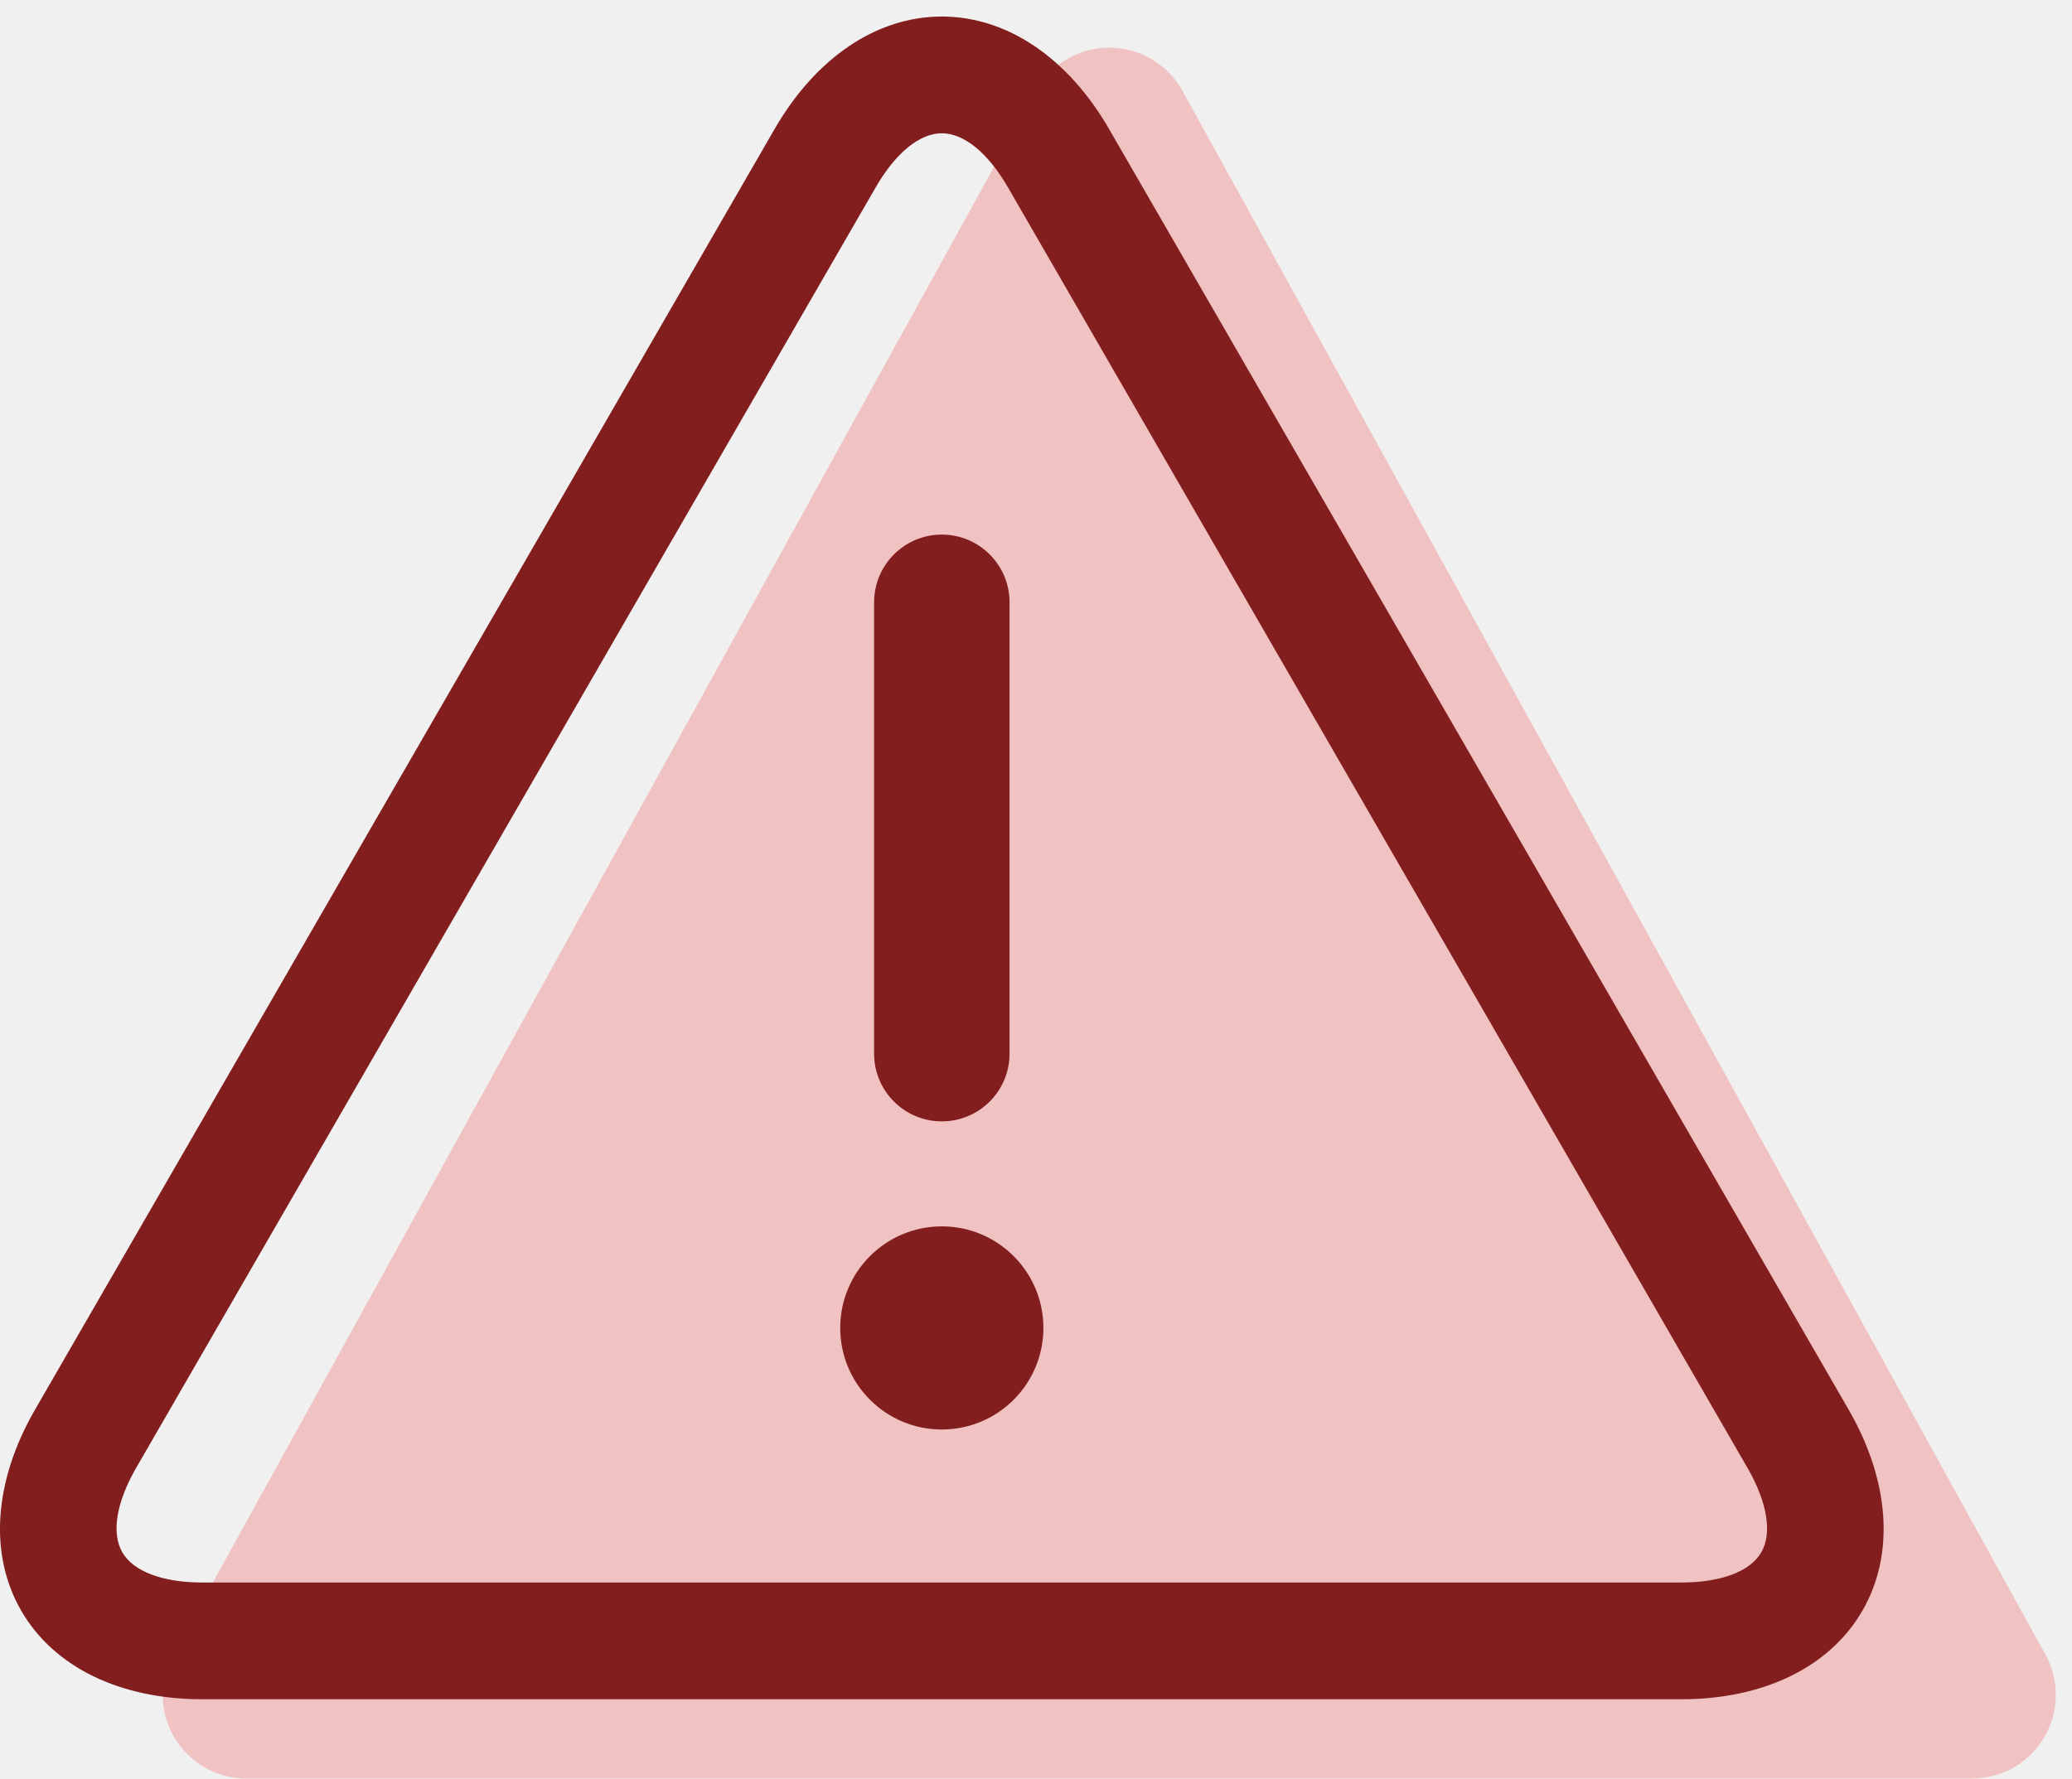
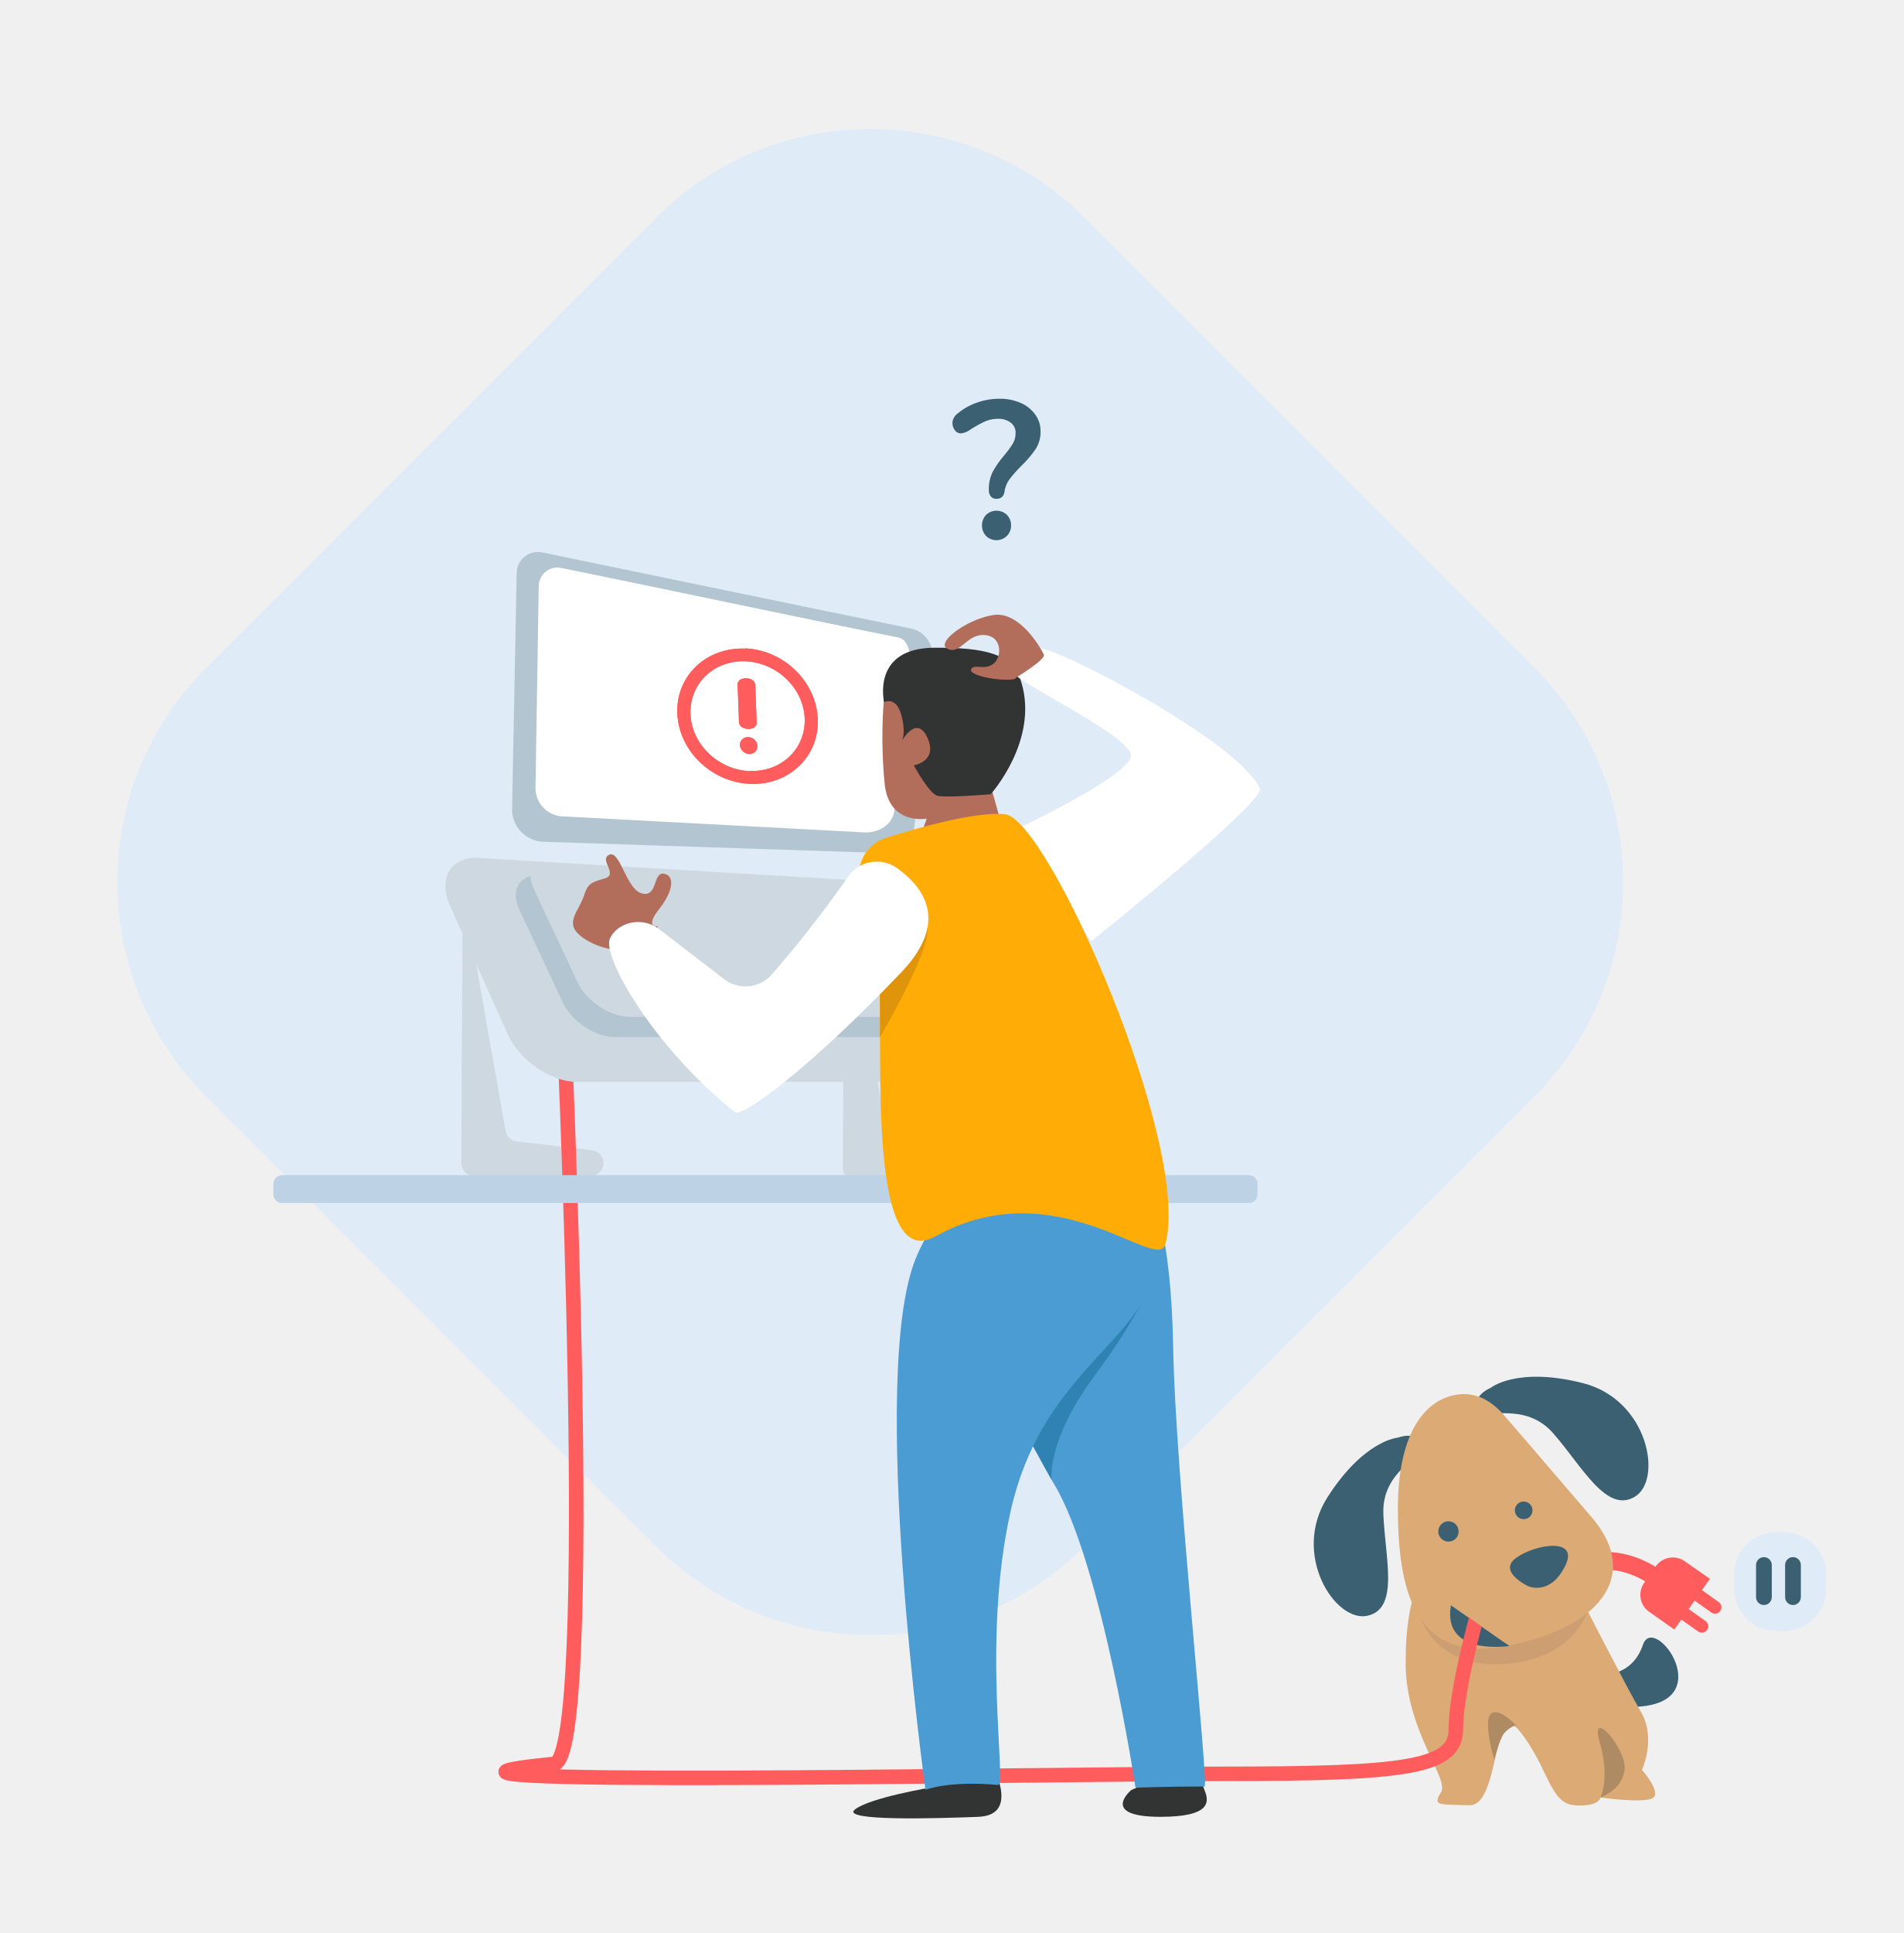
- <svg xmlns="http://www.w3.org/2000/svg" width="99px" height="85px" viewBox="0 0 99 85" version="1.1">
-   <g id="Page-1" stroke="none" stroke-width="1" fill="none" fill-rule="evenodd">
-     <g id="Artboard" transform="translate(-970, -164)">
-       <g id="Error-illustration" transform="translate(970, 162)">
-         <path d="M56.502,6.348 L97.727,81.068 C98.794,83.002 98.091,85.435 96.157,86.502 C95.565,86.829 94.9,87 94.225,87 L11.775,87 C9.566,87 7.775,85.209 7.775,83 C7.775,82.324 7.947,81.659 8.273,81.068 L49.498,6.348 C50.565,4.414 52.998,3.711 54.932,4.778 C55.593,5.143 56.138,5.687 56.502,6.348 Z" id="Triangle" fill="#F1C2C2" />
-         <g id="noun_Error_274079" transform="translate(0, 2)" fill="#821E1E">
-           <path d="M80.33,81.21 L9.669,81.21 C5.721,81.21 2.566,79.667 1.013,76.977 C-0.54,74.288 -0.299,70.784 1.676,67.364 L37.007,6.172 C38.98,2.751 41.894,0.79 45,0.79 C48.106,0.79 51.02,2.751 52.994,6.171 L88.324,67.363 C90.299,70.783 90.54,74.287 88.987,76.976 C87.434,79.667 84.278,81.21 80.33,81.21 Z M45,6.369 C43.94,6.369 42.787,7.312 41.837,8.96 L6.506,70.152 C5.555,71.799 5.315,73.269 5.844,74.187 C6.374,75.104 7.768,75.63 9.669,75.63 L80.33,75.63 C82.231,75.63 83.625,75.104 84.155,74.187 C84.684,73.269 84.444,71.799 83.494,70.152 L48.163,8.96 C47.213,7.313 46.06,6.369 45,6.369 Z" id="Shape" fill-rule="nonzero" />
-           <path d="M41.764,28.785 C41.764,26.998 43.213,25.549 45,25.549 C46.787,25.549 48.236,26.998 48.236,28.785 L48.236,50.356 C48.236,52.144 46.787,53.592 45,53.592 C43.213,53.592 41.764,52.144 41.764,50.356 L41.764,28.785 Z" id="Path" />
-           <circle id="Oval" cx="45" cy="63.464" r="4.854" />
-         </g>
-       </g>
+ <svg xmlns="http://www.w3.org/2000/svg" viewBox="0 0 392.98 398.98">
+   <defs>
+     <style>.cls-1{fill:#ff5d5d;}.cls-2{fill:#dfebf7;}.cls-3{fill:#ced8e0;}.cls-4{fill:#3b6072;}.cls-5{fill:#dbaa75;}.cls-6{fill:#af8b64;}.cls-7{fill:#cc9e71;}.cls-8{fill:none;stroke:#ff5d5d;stroke-miterlimit:10;stroke-width:3px;}.cls-9{fill:#b2c5d1;}.cls-10{fill:#fff;}.cls-11{fill:#bdd3e5;}.cls-12{fill:#323333;}.cls-13{fill:#4a9cd3;}.cls-14{fill:#b36d5b;}.cls-15{fill:#2f83b2;}.cls-16{fill:#ffac06;}.cls-17{fill:#e0940b;}.cls-18{clip-path:url(#clip-path);}</style>
+     <clipPath id="clip-path">
+       <path class="cls-1" d="M154.5,152.14a1.62,1.62,0,0,0-1.75,1.67,2,2,0,0,0,1.87,1.82,1.62,1.62,0,0,0,1.75-1.67A2,2,0,0,0,154.5,152.14ZM154.05,140c-1,0-1.8.44-1.77,1.29l.28,7.72c0,.85.83,1.4,1.87,1.44s1.81-.46,1.78-1.28l-.28-7.73C155.9,140.57,155.07,140,154.05,140Zm.7,19.17c-6.51-.28-12-5.58-12.21-11.84s4.87-11.11,11.38-10.83,12,5.58,12.21,11.84S161.26,159.4,154.75,159.12Zm-.92-25.29c-8-.34-14.29,5.62-14,13.33s7,14.23,15,14.58,14.28-5.62,14-13.33S161.84,134.17,153.83,133.83Z" />
+     </clipPath>
+   </defs>
+   <g id="Layer_2" data-name="Layer 2">
+     <rect class="cls-2" x="51.43" y="53.82" width="256.47" height="256.47" rx="62.58" ry="62.58" transform="translate(181.36 -73.72) rotate(45)" />
+     <path class="cls-1" d="M353,325.88l-5.18-3.62a4.29,4.29,0,0,0-6,1.05l-.06.08c-8-4.87-14.26-2.48-14.58-2.35l1.37,3.42c.24-.09,4.83-1.76,11.1,1.94l-.22.31a4.29,4.29,0,0,0,1.06,6l5.17,3.63,1.44-2.05,3.4,2.4a1.32,1.32,0,1,0,1.52-2.15l-3.4-2.42,1.22-1.74,3.38,2.39a1.32,1.32,0,1,0,1.52-2.15l-3.38-2.41Z" />
+     <path class="cls-3" d="M174.25,185.65,174,241a2.67,2.67,0,0,0,2.67,2.69h24a2.67,2.67,0,0,0,1.89-4.56h0a2.63,2.63,0,0,0-1.58-.77l-15.51-1.81a2.64,2.64,0,0,1-2.32-2.19l-7.33-41.62" />
+     <path class="cls-3" d="M95.52,184.73l-.29,55.32a2.67,2.67,0,0,0,2.67,2.69h24a2.67,2.67,0,0,0,1.89-4.56h0a2.63,2.63,0,0,0-1.58-.77l-15.51-1.81a2.67,2.67,0,0,1-2.33-2.19l-7.33-41.62" />
+     <path class="cls-4" d="M329.18,345.9c1.07-.18,7.65.54,10-6.41s16.56,12.82-2.49,12.82S329.18,345.9,329.18,345.9Z" />
+     <path class="cls-5" d="M326.86,330.77s8.73,17.09,11.93,22.61.18,11.93.18,11.93,4.27,4.81,2.14,5.87-10.69-.17-10.69-.17-.17,1.95-5.34,1.6-5.34-7.66-11.21-15.13-4.1,15.31-10.51,15.13-7.65.18-5.87-2.67-7.3-12.64-7.3-26.71S293.57,326,293.57,326l32.58,5" />
+     <path class="cls-6" d="M330.42,371s2-3.92-.17-11.4,5.51,1.25,5.16,5.52S330.42,371,330.42,371Z" />
+     <path class="cls-6" d="M312.93,356.1s-3.56-3.92-5.17-2.31.72,9.43.72,9.43,1.06-4.09,1.95-5.34A5.59,5.59,0,0,1,312.93,356.1Z" />
+     <path class="cls-7" d="M291.81,329.3S293.5,345,311,343.42,329,327.92,329,327.92Z" />
+     <path class="cls-4" d="M307.72,286.47s-3.92,1.58-2.4,4.22,9.4-1.66,15.39,5.21,10.92,16.51,16.77,13.05,2.85-20.07-10.77-23.49S307.72,286.47,307.72,286.47Z" />
+     <path class="cls-4" d="M288.59,296.74s3.94-1.54,4.65,1.42-8,5.24-7.65,14.34,3.36,19.51-3.28,21-15.82-12.67-8.24-24.49S288.59,296.74,288.59,296.74Z" />
+     <path class="cls-5" d="M311.39,293.14c-.53-.37-4.31-6.53-11.06-5.2s-11.86,8.73-11.74,24,3,31.36,22,27.88,28.64-14.23,18-26.66S311.39,293.14,311.39,293.14Z" />
+     <circle class="cls-4" cx="299.03" cy="316.1" r="2.1" />
+     <path class="cls-4" d="M315.48,327.39s4.48,2.09,7.61-4.1-6.36-4.51-10.15-1.69S315.48,327.39,315.48,327.39Z" />
+     <circle class="cls-4" cx="314.56" cy="311.74" r="1.82" />
+     <path class="cls-4" d="M311.61,339.73s-13.91,2.25-12.07-8.39" />
+     <path class="cls-8" d="M116.19,206.91s7.32,156.27-1.84,157.17C64.83,369,214,366.13,252.06,366.13s48.5-1.23,48.5-9.21,4.4-23.53,4.4-23.53" />
+     <path class="cls-9" d="M105.72,166.81a6.68,6.68,0,0,0,6.4,6.93l70.36,2.33a6.25,6.25,0,0,0,6.31-5.63L192.5,136a5.69,5.69,0,0,0-4.45-6.28c-15.25-3.1-60.92-12.55-76.22-15.72a4.38,4.38,0,0,0-5.16,4.29" />
+     <path class="cls-10" d="M185.4,131.57c-13.58-2.66-56-11.63-69.6-14.36a3.86,3.86,0,0,0-4.58,3.69l-.67,41.66a5.83,5.83,0,0,0,5.72,5.95l62.36,3.31c2.82.09,5.71-1.7,6-4.5l3.26-28.5C188.17,136.24,188,132.07,185.4,131.57Z" />
+     <path class="cls-3" d="M206.73,223.3H119.1c-5.43,0-11.87-4.44-14.3-9.87L92.89,186.92c-2.44-5.43,0-9.87,5.44-9.87l87.74,5.22c5.43,0,11.75-.78,14.19,4.65l11.91,26.51C214.6,218.86,212.16,223.3,206.73,223.3Z" />
+     <path class="cls-9" d="M196.06,209.86H130c-4.09,0-9-3.22-10.78-7.15l-9-19.19a7.16,7.16,0,0,1-.7-2.71c-2.81.81-3.87,3.6-2.33,6.91l9,19.19c1.84,3.93,6.69,7.15,10.78,7.15H193c3.1,0,4.9-1.84,4.8-4.45A6.1,6.1,0,0,1,196.06,209.86Z" />
+     <rect class="cls-11" x="56.44" y="242.56" width="203.17" height="5.74" rx="1.78" ry="1.78" />
+     <path class="cls-12" d="M247.29,360.61s.34,6.45,1.37,8.87S250,375,239.56,375c-12.7,0-6-5.54-6-5.54l7.49-3.18Z" />
+     <path class="cls-13" d="M237.71,246.62s4.09,7,4.5,31.92,7.4,90.2,6.48,90.2c-7.22,0-14.26.25-14.26.25s-7-46.25-16.78-62.62S207,278.13,207,276.9,237.71,246.62,237.71,246.62Z" />
+     <path class="cls-14" d="M182.52,143.82a97.62,97.62,0,0,0,.16,18.39c1.1,8.17,8.64,6.76,8.64,6.76l-1.41,3.92,17.44-.62s-3-10.69-4.71-16.82-7.7-14.14-8.17-13.83S182.52,143.82,182.52,143.82Z" />
+     <path class="cls-12" d="M182.52,144.92s2.36-1.25,3.46,2.36.31,5.5.31,5.5,3-5.34,5.19-.47-2.83,5.66-2.83,5.66,3.14,5.81,4.87,6.28,11-.31,11-.31,10-11.1,6.32-23.16c-1.82-6-7.59-7.09-17.81-7.09C179.83,133.69,182.52,144.92,182.52,144.92Z" />
+     <path class="cls-10" d="M210.15,171s23.33-11,23.33-15.07-25-15.76-24.56-17.47a7.4,7.4,0,0,1,4.91-4.79c2.87-1,42.31,19.52,46.25,29.11,1.13,2.74-34.79,31.51-34.79,31.51Z" />
+     <path class="cls-14" d="M209.77,139.85s.21.62-3.07.41-6.95-1.23-6.14-2.25,2.66.41,4.51-1,1.84-5.73-1.85-5.94-4.91,4.09-7.57,2.87,3.89-6.14,9.42-7,10,7.16,10.43,8.18S209.77,139.85,209.77,139.85Z" />
+     <polygon class="cls-5" points="298.11 330.22 310.77 339.12 307.85 331.91 298.11 330.22" />
+     <path class="cls-14" d="M135.81,191.22s-2.84.36.23-3.53,3.27-7,1-7.36-1.23,4.91-4.5,4.09-4.5-9-6.75-8,2,4.09-1,4.91-3.48,1.23-4.29,3.68-2.87,4.5-2,6.55,5.52,4.5,9.41,4.5,7.57-4.09,7.57-4.09" />
+     <path class="cls-15" d="M238.12,263.81s-2.63,7.32-12.3,20.37-8.75,21.18-8.75,21.18l-6-10.75L225.21,275Z" />
+     <path class="cls-12" d="M192.49,368.89s-12.9,2.14-16,4.6S193.71,375.33,202,375s3.38-9.82,2.46-11.35S192.49,368.89,192.49,368.89Z" />
+     <path class="cls-13" d="M231.16,228.61s11.46,21.28,7,35.2-23.33,20.87-29.47,47.88S208,368.61,206,368.42c-10.13-.92-14.94,1-14.94,1s-11.87-85.54-2-109.69S231.16,228.61,231.16,228.61Z" />
+     <path class="cls-16" d="M177.37,181.49a8,8,0,0,1,5.5-8.54c7.11-2.24,18.6-5.45,24.55-4.91,9,.82,38.71,68.76,33.15,88.81-1.65,6-22.51-15.55-47.47-1.64-16.21,9-9.41-52.79-12.28-58.11C179.13,194,178,186.81,177.37,181.49Z" />
+     <path class="cls-17" d="M181.67,205.09v9s10-17,9.82-22.3S181.67,205.09,181.67,205.09Z" />
+     <path class="cls-10" d="M175.12,180.89a234.26,234.26,0,0,1-15.92,20.4,7.21,7.21,0,0,1-9.7.81l-13.35-10.26a7.06,7.06,0,0,0-8.65-.11,5.24,5.24,0,0,0-1.59,2c-1.64,3.68,8.94,22.34,25.78,35.81,1.54,1.23,15.66-9.21,34.38-28.85,10-10.48,4.58-17.62-.86-21.5A7.21,7.21,0,0,0,175.12,180.89Z" />
+     <path class="cls-4" d="M204.57,102.49a1.94,1.94,0,0,1-.43-1.34,8.06,8.06,0,0,1,.81-3.78A19.79,19.79,0,0,1,207.31,94a19.84,19.84,0,0,0,1.79-2.44,4.26,4.26,0,0,0,.57-2.19,2.57,2.57,0,0,0-1-2.13,4.2,4.2,0,0,0-2.7-.8,6.51,6.51,0,0,0-2.8.63A26,26,0,0,0,200,88.88a3.65,3.65,0,0,1-1.67.57,1.49,1.49,0,0,1-1.19-.63,2.38,2.38,0,0,1,.46-3.39,12.8,12.8,0,0,1,4-2.3,13.87,13.87,0,0,1,4.68-.83,10.73,10.73,0,0,1,4.4.85,7.19,7.19,0,0,1,3,2.36A5.74,5.74,0,0,1,214.82,89a6.57,6.57,0,0,1-1,3.68,22.92,22.92,0,0,1-3,3.51A26.32,26.32,0,0,0,208.35,99a5.84,5.84,0,0,0-1,2.62,1.57,1.57,0,0,1-.55,1,1.63,1.63,0,0,1-1.07.34A1.42,1.42,0,0,1,204.57,102.49Zm-1,8.14a3.21,3.21,0,0,1,0-4.35,3.1,3.1,0,0,1,4.31,0,3,3,0,0,1,.85,2.18,3,3,0,0,1-.87,2.17,3.08,3.08,0,0,1-4.29,0Z" />
+     <path class="cls-1" d="M154.5,152.14a1.62,1.62,0,0,0-1.75,1.67,2,2,0,0,0,1.87,1.82,1.62,1.62,0,0,0,1.75-1.67A2,2,0,0,0,154.5,152.14ZM154.05,140c-1,0-1.8.44-1.77,1.29l.28,7.72c0,.85.83,1.4,1.87,1.44s1.81-.46,1.78-1.28l-.28-7.73C155.9,140.57,155.07,140,154.05,140Zm.7,19.17c-6.51-.28-12-5.58-12.21-11.84s4.87-11.11,11.38-10.83,12,5.58,12.21,11.84S161.26,159.4,154.75,159.12Zm-.92-25.29c-8-.34-14.29,5.62-14,13.33s7,14.23,15,14.58,14.28-5.62,14-13.33S161.84,134.17,153.83,133.83Z" />
+     <g class="cls-18">
+       <polygon class="cls-1" points="139.84 161.58 169.88 162.87 168.83 133.99 138.79 132.7 139.84 161.58" />
    </g>
+     <rect class="cls-2" x="358.03" y="316.27" width="18.97" height="20.35" rx="8.62" ry="8.62" />
+     <rect class="cls-4" x="362.53" y="321.4" width="3.25" height="9.88" rx="1.62" ry="1.62" />
+     <rect class="cls-4" x="368.53" y="321.4" width="3.25" height="9.88" rx="1.62" ry="1.62" />
  </g>
</svg>
